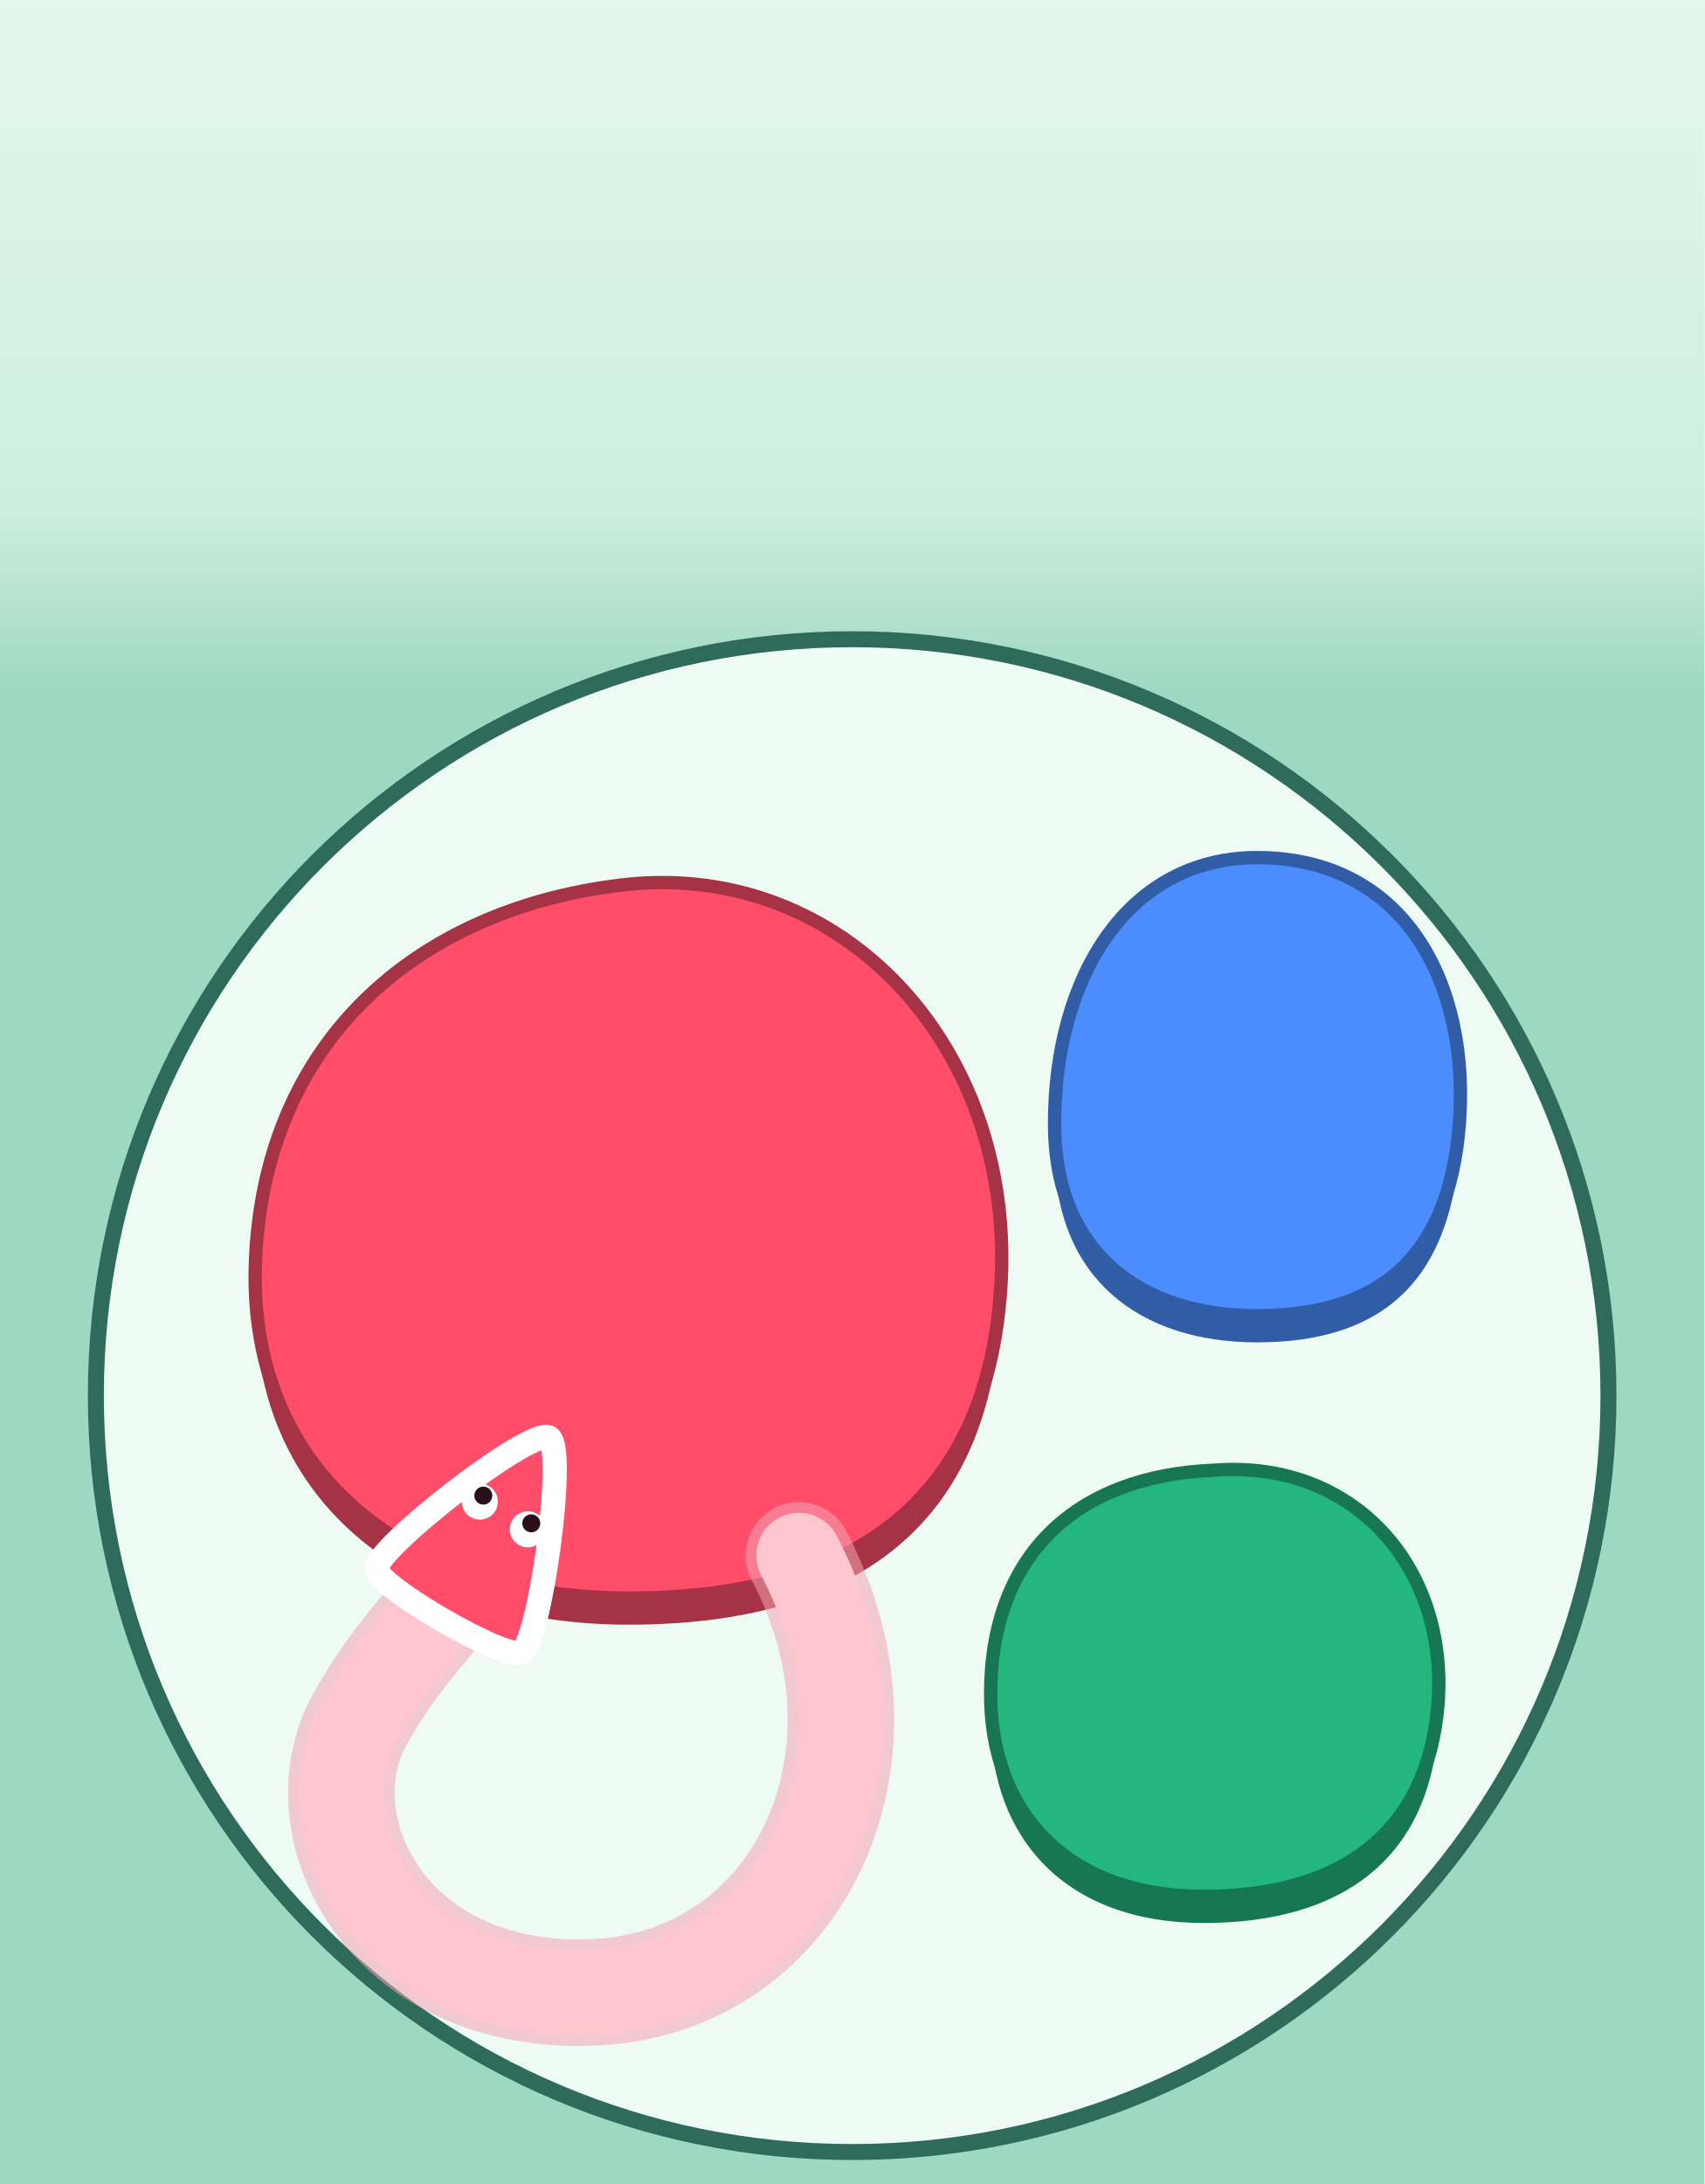
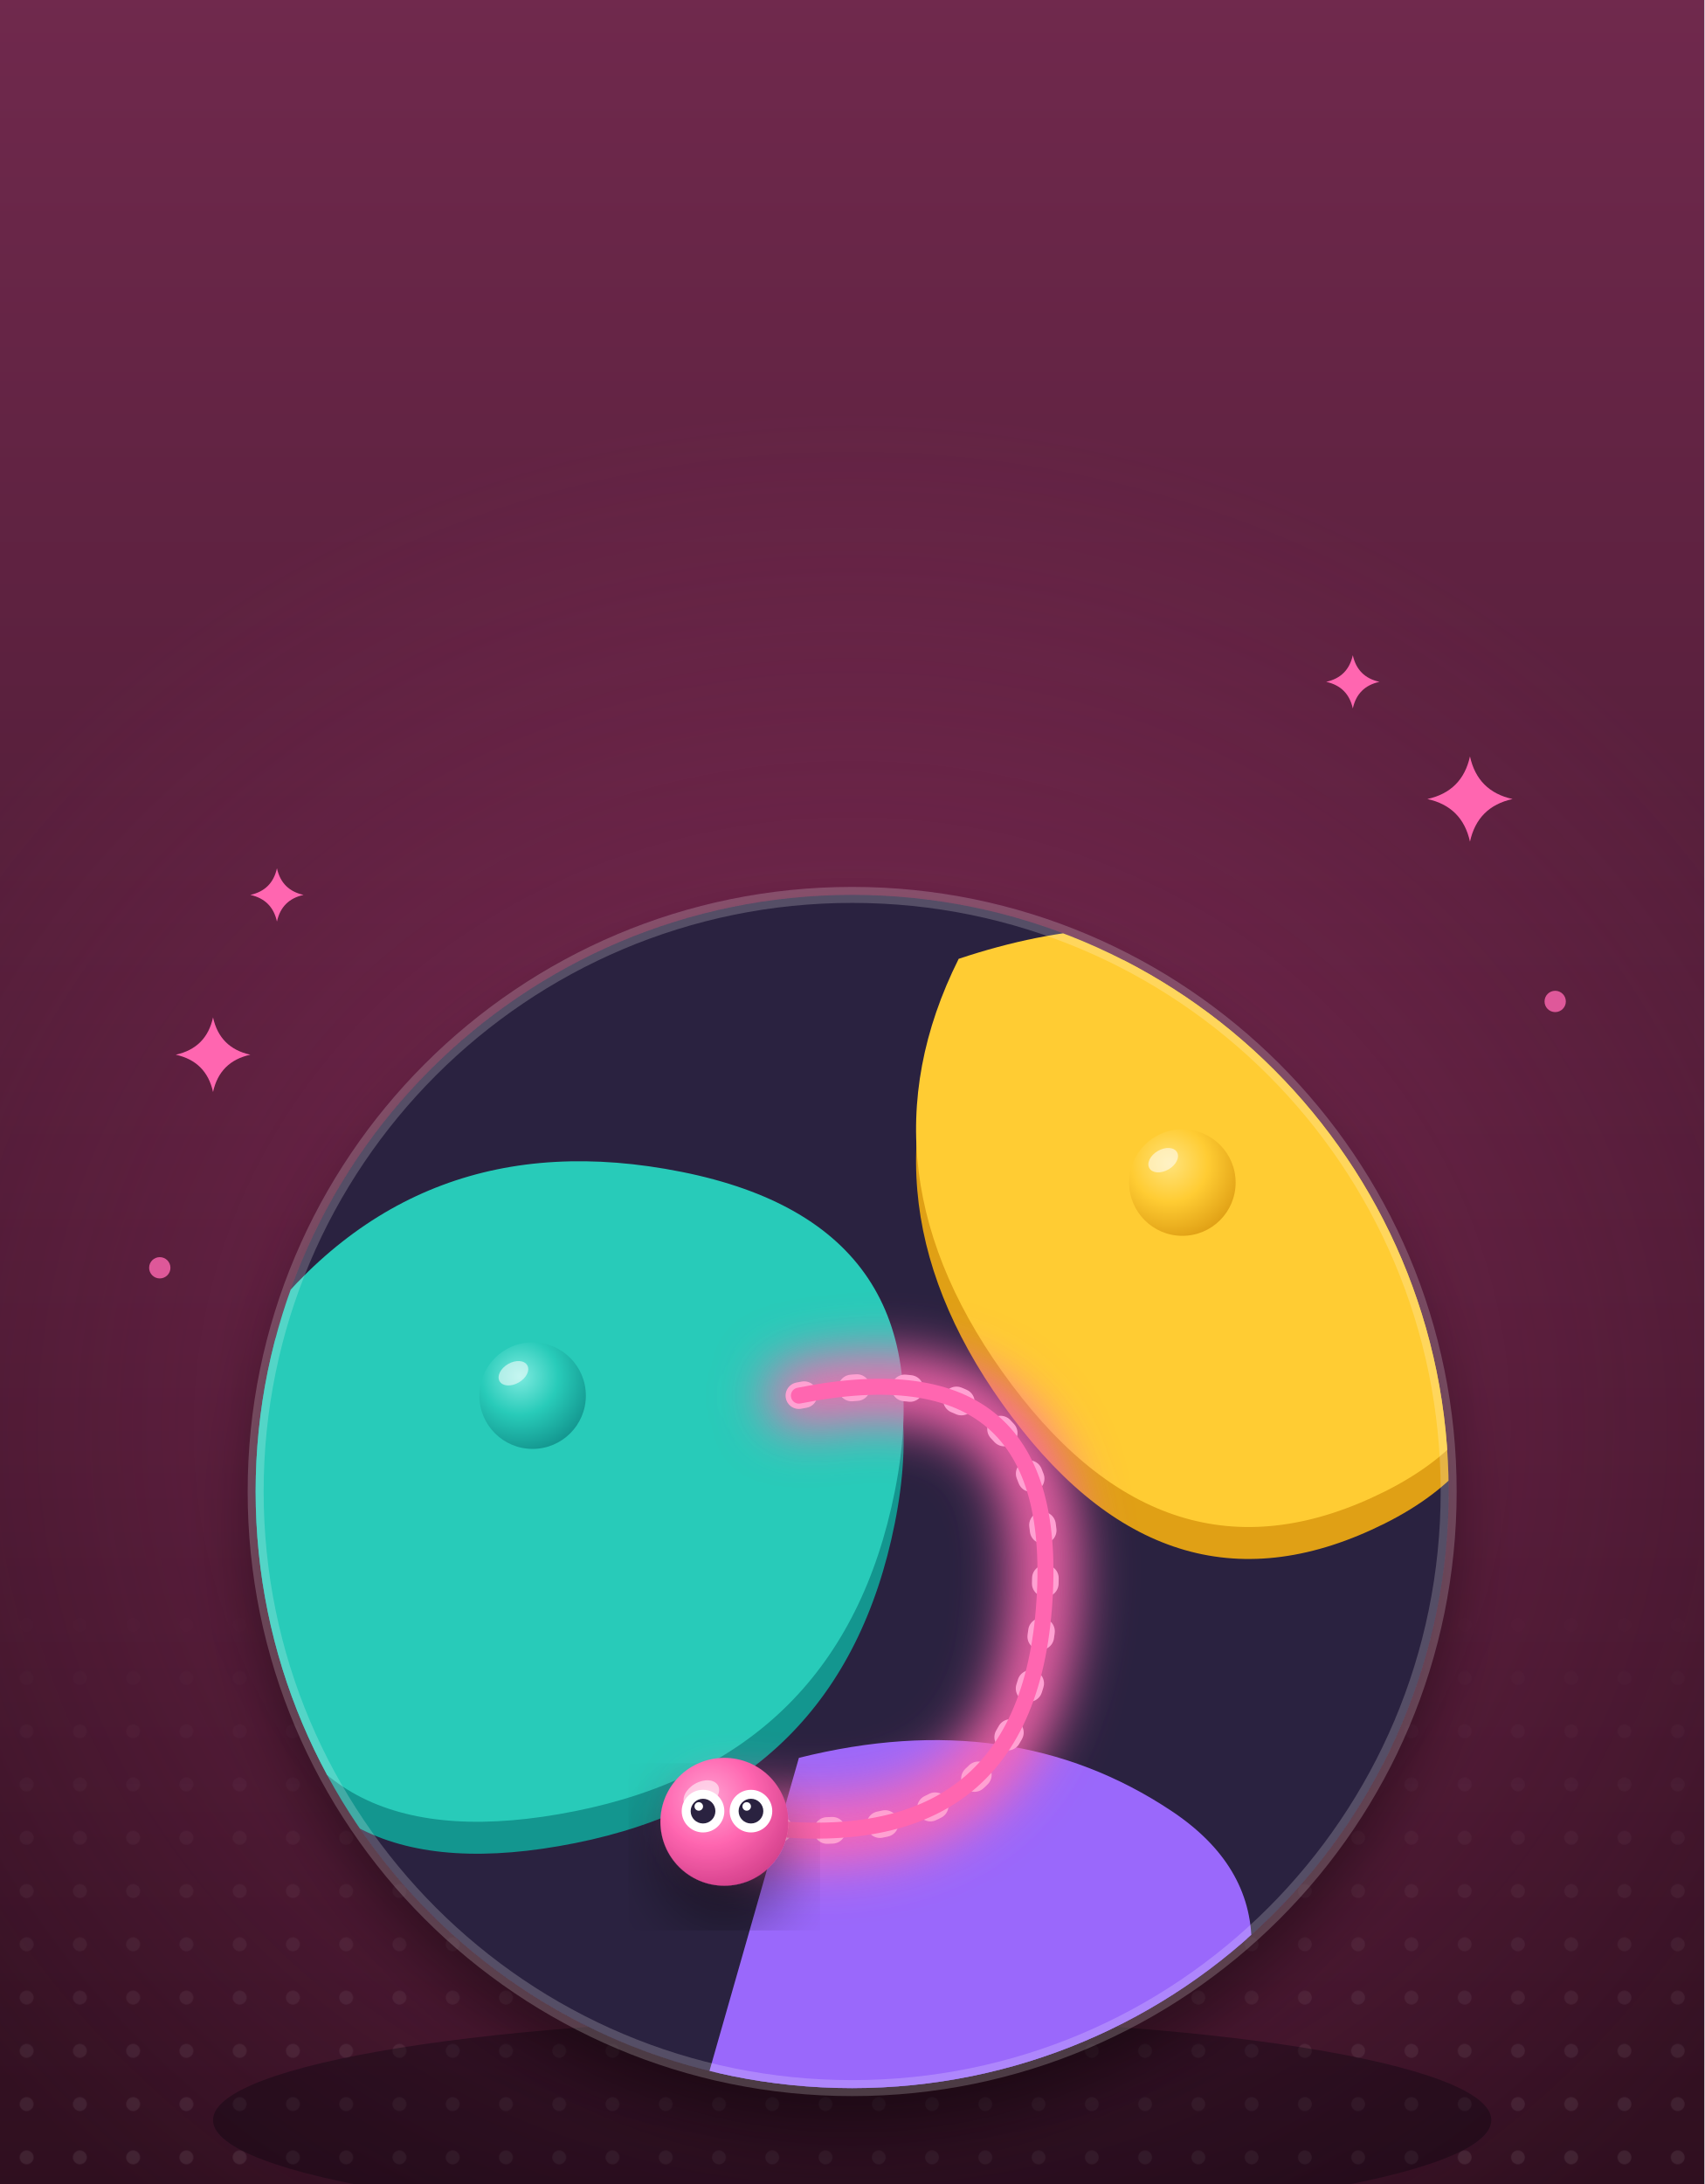
- <svg xmlns="http://www.w3.org/2000/svg" viewBox="0 0 320 410" aria-hidden="true">
+ <svg xmlns="http://www.w3.org/2000/svg" viewBox="0 0 320 410" role="img" aria-labelledby="title desc">
  <defs>
-     <linearGradient id="cl-bg" x1="0" y1="0" x2="0" y2="95" gradientUnits="userSpaceOnUse">
-       <stop stop-color="#e3f7ec" />
-       <stop offset="1" stop-color="#cdeedd" />
+     <linearGradient id="bg" x1="0" y1="0" x2="0" y2="1">
+       <stop stop-color="#70294d" />
+       <stop offset="1" stop-color="#2f0f1f" />
    </linearGradient>
-     <linearGradient id="cl-sea" x1="0" y1="95" x2="0" y2="130" gradientUnits="userSpaceOnUse">
-       <stop stop-color="#cdeedd" />
-       <stop offset="1" stop-color="#9fd8c2" />
+     <radialGradient id="glow" cx="50%" cy="50%" r="50%">
+       <stop stop-color="#e44494" stop-opacity=".5" />
+       <stop offset=".55" stop-color="#e44494" stop-opacity=".14" />
+       <stop offset="1" stop-color="#e44494" stop-opacity="0" />
+     </radialGradient>
+     <pattern id="dots" width="10" height="10" patternUnits="userSpaceOnUse">
+       <circle cx="5" cy="5" r="1.3" fill="#fff" />
+     </pattern>
+     <linearGradient id="dotfade" x1="0" y1="0" x2="0" y2="1">
+       <stop stop-color="#fff" stop-opacity="0" />
+       <stop offset="1" stop-color="#fff" stop-opacity=".9" />
    </linearGradient>
+     <mask id="floor">
+       <rect x="0" y="300" width="320" height="110" fill="url(#dotfade)" />
+     </mask>
+     <filter id="drop" x="-25%" y="-25%" width="150%" height="160%">
+       <feDropShadow dx="0" dy="7" stdDeviation="6" flood-color="#05030c" flood-opacity=".42" />
+     </filter>
+     <radialGradient id="sphere-pink" cx="38%" cy="32%" r="72%">
+       <stop stop-color="#ffa1d2" />
+       <stop offset=".5" stop-color="#ff66b0" />
+       <stop offset="1" stop-color="#d4418c" />
+     </radialGradient>
+     <radialGradient id="sphere-yellow" cx="38%" cy="32%" r="72%">
+       <stop stop-color="#ffe27a" />
+       <stop offset=".5" stop-color="#ffcc33" />
+       <stop offset="1" stop-color="#e0a015" />
+     </radialGradient>
+     <radialGradient id="sphere-teal" cx="38%" cy="32%" r="72%">
+       <stop stop-color="#7deadf" />
+       <stop offset=".5" stop-color="#28cbb9" />
+       <stop offset="1" stop-color="#13968f" />
+     </radialGradient>
+     <clipPath id="arena">
+       <circle cx="160" cy="280" r="112" />
+     </clipPath>
+     <filter id="neon" x="-30%" y="-30%" width="160%" height="160%">
+       <feGaussianBlur stdDeviation="5" />
+     </filter>
  </defs>
-   <path fill="url(#cl-bg)" d="M0 0h320v410H0z" />
-   <path fill="url(#cl-sea)" d="M0 95h320v315H0z" />
-   <circle cx="160" cy="262" r="142" fill="#eefbf5" stroke="#2e6b5a" stroke-width="3" />
-   <g fill="#a63245" transform="translate(0 5)">
-     <path d="M118 166C158 162 190 196 188 240C186 282 160 300 118 300C76 300 46 276 48 236C50 194 80 170 118 166Z" />
+   <rect x="0" y="0" width="320" height="410" fill="url(#bg)" />
+   <ellipse cx="160" cy="268" rx="210" ry="190" fill="url(#glow)" />
+   <rect x="0" y="300" width="320" height="110" fill="url(#dots)" mask="url(#floor)" opacity="0.09" />
+   <path d="M276 142Q277.44 148.56 284 150Q277.44 151.44 276 158Q274.56 151.44 268 150Q274.56 148.56 276 142Z" fill="#ff66b0" />
+   <path d="M40 191Q41.26 196.74 47 198Q41.26 199.26 40 205Q38.74 199.26 33 198Q38.74 196.74 40 191Z" fill="#ff66b0" />
+   <circle cx="292" cy="188" r="2" fill="#ff66b0" opacity="0.8" />
+   <path d="M254 123Q254.9 127.1 259 128Q254.9 128.9 254 133Q253.1 128.9 249 128Q253.1 127.1 254 123Z" fill="#ff66b0" />
+   <path d="M52 163Q52.9 167.1 57 168Q52.9 168.9 52 173Q51.1 168.9 47 168Q51.1 167.1 52 163Z" fill="#ff66b0" />
+   <circle cx="30" cy="238" r="2" fill="#ff66b0" opacity="0.8" />
+   <ellipse cx="160" cy="398" rx="120" ry="19.2" fill="#05030c" opacity="0.35" />
+   <g filter="url(#drop)">
+     <circle cx="160" cy="280" r="112" fill="#2a2140" />
  </g>
-   <g fill="#315ca6" transform="translate(0 5)">
-     <path d="M236 161C264 161 276 185 274 211C272 237 258 247 236 247C214 247 198 235 198 211C198 183 212 161 236 161Z" />
+   <g clip-path="url(#arena)">
+     <path d="M48 250q30-40 80-30t40 60-60 60-60-30Z" fill="#13968f" transform="translate(0 6)" />
+     <path d="M180 180q60-20 90 30t-10 70-70-20-10-80Z" fill="#e0a015" transform="translate(0 6)" />
+     <path d="M150 330q40-10 70 10t0 60H130Z" fill="#6f43d1" transform="translate(0 6)" />
+     <path d="M48 250q30-40 80-30t40 60-60 60-60-30Z" fill="#28cbb9" />
+     <path d="M180 180q60-20 90 30t-10 70-70-20-10-80Z" fill="#ffcc33" />
+     <path d="M150 330q40-10 70 10t0 60H130Z" fill="#9a68fb" />
  </g>
-   <g fill="#177653" transform="translate(0 5)">
-     <path d="M228 276C254 274 272 294 270 320C268 344 252 356 226 356C200 356 186 340 186 318C186 292 202 277 228 276Z" />
+   <circle cx="160" cy="280" r="112" fill="none" stroke="#fff" stroke-width="3" opacity="0.2" />
+   <path d="M150 262q50 -10 46 40t-60 40" fill="none" stroke="#ff66b0" stroke-width="12" stroke-linecap="round" stroke-linejoin="round" filter="url(#neon)" />
+   <path d="M150 262q50 -10 46 40t-60 40" fill="none" stroke="#ffa1d2" stroke-width="5" stroke-linecap="round" stroke-linejoin="round" stroke-dasharray="1 9" />
+   <path d="M150 262q50 -10 46 40t-60 40" fill="none" stroke="#ff66b0" stroke-width="3" stroke-linecap="round" stroke-linejoin="round" />
+   <g filter="url(#drop)">
+     <g>
+       <circle cx="136" cy="342" r="12" fill="url(#sphere-pink)" />
+       <ellipse cx="131.68" cy="336.96" rx="3.6" ry="2.4" fill="#fff" opacity="0.55" transform="rotate(-30 131.68 336.96)" />
+     </g>
+     <circle cx="132" cy="340" r="4" fill="#fff" />
+     <circle cx="132" cy="340" r="2.32" fill="#2a2140" />
+     <circle cx="131.2" cy="339.12" r="0.8" fill="#fff" />
+     <circle cx="141" cy="340" r="4" fill="#fff" />
+     <circle cx="141" cy="340" r="2.32" fill="#2a2140" />
+     <circle cx="140.2" cy="339.12" r="0.8" fill="#fff" />
  </g>
-   <g stroke-width="2.5" stroke-linejoin="round">
-     <path fill="#ff4d6a" stroke="#a63245" d="M118 166C158 162 190 196 188 240C186 282 160 300 118 300C76 300 46 276 48 236C50 194 80 170 118 166Z" />
-     <path fill="#4b8dff" stroke="#315ca6" d="M236 161C264 161 276 185 274 211C272 237 258 247 236 247C214 247 198 235 198 211C198 183 212 161 236 161Z" />
-     <path fill="#23b67f" stroke="#177653" d="M228 276C254 274 272 294 270 320C268 344 252 356 226 356C200 356 186 340 186 318C186 292 202 277 228 276Z" />
+   <g>
+     <circle cx="222" cy="222" r="10" fill="url(#sphere-yellow)" />
+     <ellipse cx="218.4" cy="217.8" rx="3" ry="2" fill="#fff" opacity="0.55" transform="rotate(-30 218.4 217.8)" />
  </g>
-   <path fill="none" stroke="#f3a3b2" stroke-width="20" stroke-linecap="round" stroke-linejoin="round" d="M150 292C170 330 150 372 112 374C72 376 56 342 68 322C76 308 84 302 90 292" opacity=".55" />
-   <path fill="none" stroke="#ffc6d0" stroke-width="16" stroke-linecap="round" stroke-linejoin="round" d="M150 292C170 330 150 372 112 374C72 376 56 342 68 322C76 308 84 302 90 292" />
-   <g transform="translate(92 289) rotate(-60) scale(1.3)">
-     <path fill="#ff4d6a" stroke="#fff" stroke-width="3.5" stroke-linejoin="round" d="M17 0C17 3-10 14-12 12C-14 10-14-10-12-12C-10-14 17-3 17 0Z" />
-     <circle cx="4" cy="-4" r="2.6" fill="#fff" />
-     <circle cx="4" cy="4" r="2.6" fill="#fff" />
-     <circle cx="5" cy="-4" r="1.3" fill="#2a0f1c" />
-     <circle cx="5" cy="4" r="1.3" fill="#2a0f1c" />
+   <g>
+     <circle cx="100" cy="262" r="10" fill="url(#sphere-teal)" />
+     <ellipse cx="96.4" cy="257.8" rx="3" ry="2" fill="#fff" opacity="0.55" transform="rotate(-30 96.4 257.8)" />
  </g>
</svg>
